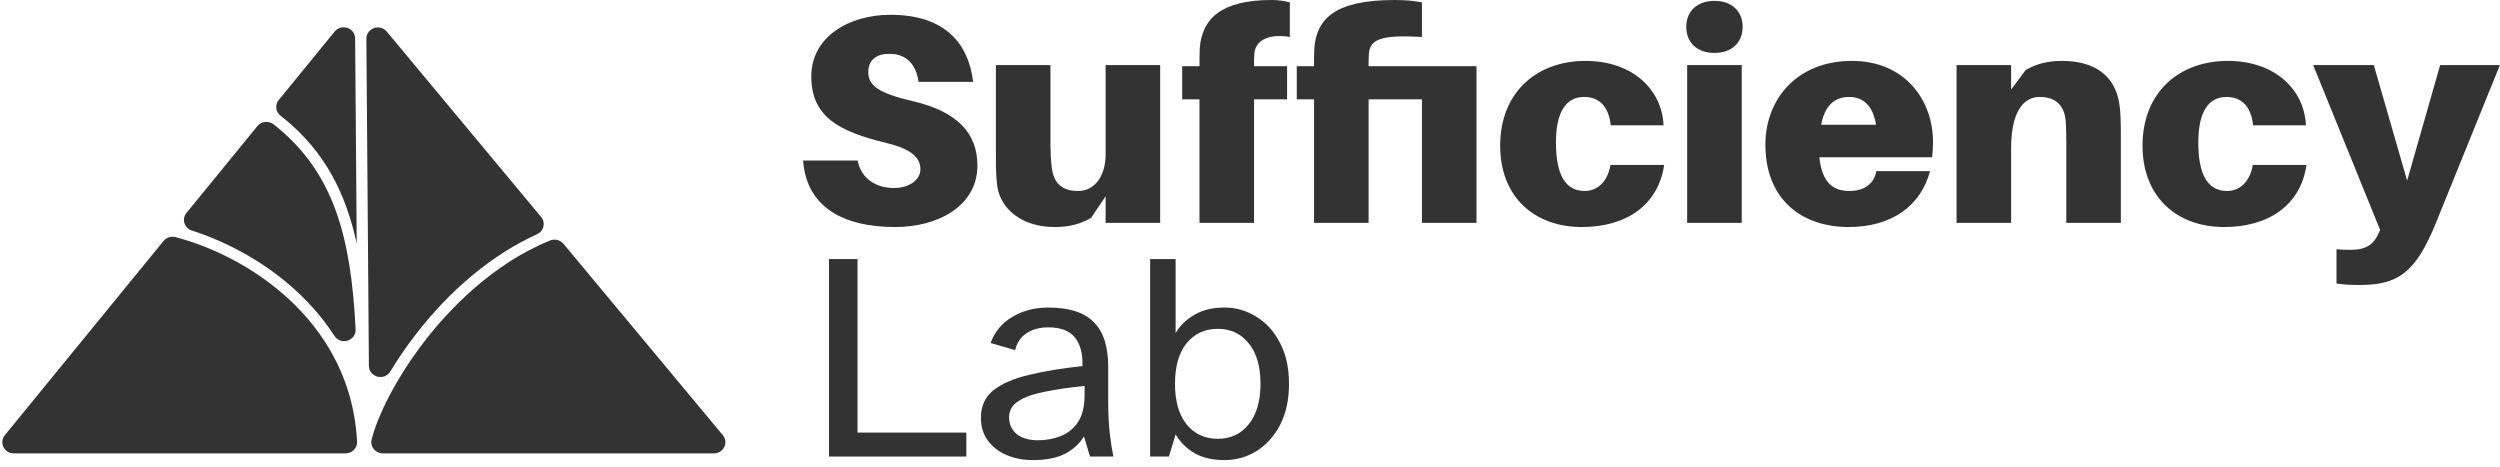
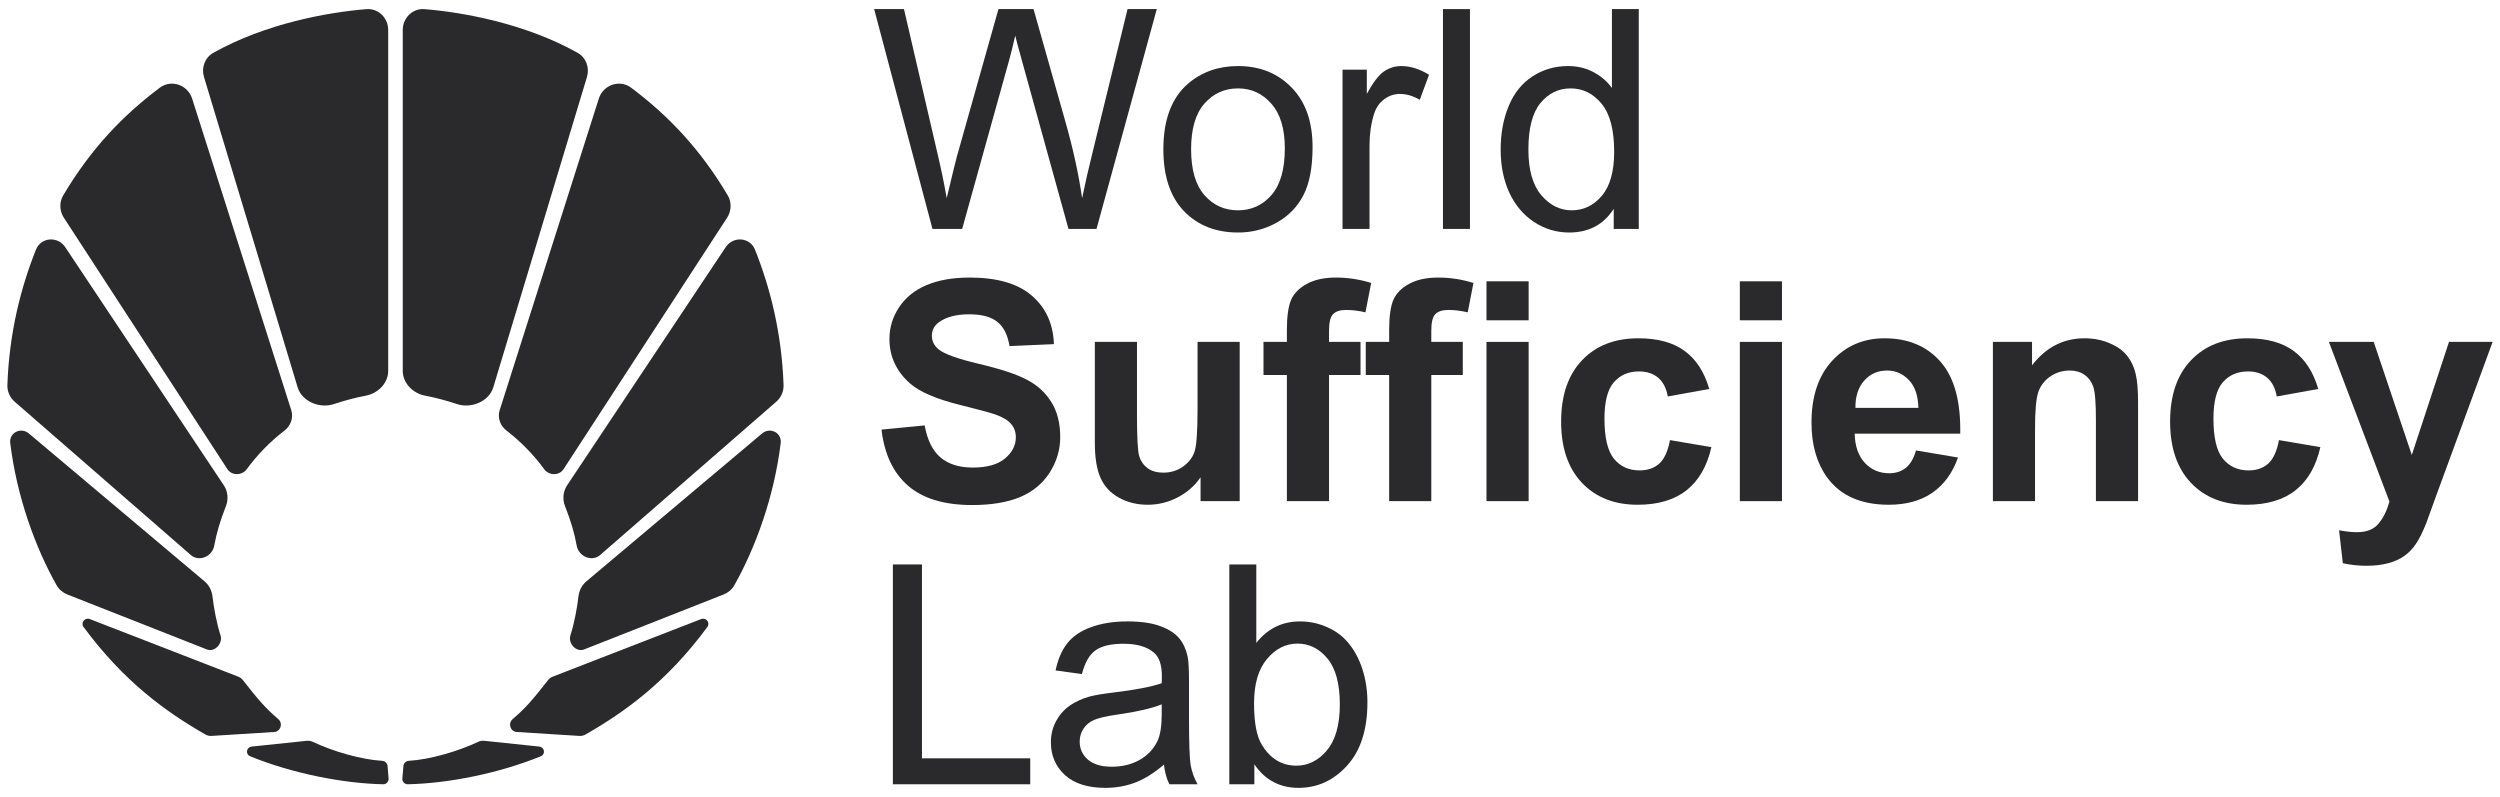
- <svg xmlns="http://www.w3.org/2000/svg" width="193" height="36" viewBox="0 0 193 36" fill="none">
-   <path d="M64 35.245V20H66.2V33.396H74.601V35.245H64Z" fill="#333333" />
-   <path d="M79.727 35.519C78.994 35.519 78.323 35.389 77.715 35.131C77.106 34.872 76.623 34.499 76.264 34.012C75.905 33.526 75.726 32.94 75.726 32.255C75.726 31.358 76.045 30.65 76.685 30.133C77.34 29.616 78.253 29.22 79.423 28.946C80.609 28.657 81.989 28.429 83.565 28.261C83.596 27.303 83.401 26.565 82.98 26.048C82.559 25.53 81.88 25.272 80.944 25.272C80.242 25.272 79.665 25.431 79.212 25.751C78.776 26.055 78.495 26.481 78.37 27.029L76.474 26.481C76.787 25.614 77.34 24.945 78.136 24.473C78.947 23.986 79.875 23.743 80.921 23.743C82.528 23.743 83.698 24.116 84.431 24.861C85.18 25.591 85.554 26.748 85.554 28.33V30.977C85.554 31.921 85.593 32.734 85.671 33.419C85.749 34.104 85.843 34.712 85.952 35.245H84.15L83.682 33.693C83.339 34.256 82.847 34.705 82.208 35.039C81.568 35.359 80.741 35.519 79.727 35.519ZM80.148 33.99C80.757 33.99 81.334 33.883 81.88 33.67C82.426 33.457 82.871 33.1 83.214 32.597C83.557 32.08 83.729 31.38 83.729 30.498V29.791C82.543 29.912 81.513 30.064 80.64 30.247C79.766 30.414 79.088 30.658 78.604 30.977C78.136 31.282 77.902 31.692 77.902 32.209C77.902 32.742 78.097 33.176 78.487 33.51C78.893 33.83 79.446 33.99 80.148 33.99Z" fill="#333333" />
-   <path d="M94.525 35.519C93.621 35.519 92.856 35.344 92.232 34.994C91.608 34.629 91.117 34.142 90.758 33.533L90.243 35.245H88.792V20H90.758V25.705C91.117 25.112 91.608 24.64 92.232 24.291C92.856 23.925 93.621 23.743 94.525 23.743C95.415 23.743 96.234 23.979 96.983 24.45C97.747 24.907 98.355 25.576 98.808 26.459C99.276 27.326 99.51 28.383 99.51 29.631C99.51 30.878 99.276 31.943 98.808 32.826C98.355 33.693 97.747 34.362 96.983 34.834C96.234 35.291 95.415 35.519 94.525 35.519ZM94.01 33.876C95.009 33.876 95.805 33.503 96.397 32.757C97.006 32.012 97.31 30.97 97.31 29.631C97.31 28.277 97.006 27.234 96.397 26.504C95.805 25.759 95.009 25.386 94.01 25.386C93.012 25.386 92.209 25.759 91.6 26.504C91.007 27.234 90.711 28.277 90.711 29.631C90.711 30.97 91.007 32.012 91.6 32.757C92.209 33.503 93.012 33.876 94.01 33.876Z" fill="#333333" />
-   <path d="M68.74 1.141C72.999 1.141 74.777 3.4 75.128 6.322H70.916C70.729 5.021 70.027 4.154 68.646 4.154C67.686 4.154 67.031 4.61 67.031 5.568C67.031 6.573 67.78 7.189 70.448 7.805C74.005 8.627 75.456 10.361 75.456 12.78C75.456 15.93 72.367 17.527 69.114 17.527C65.019 17.527 62.257 15.93 62 12.392H66.212C66.493 13.876 67.733 14.514 68.997 14.514C70.167 14.514 71.056 13.921 71.056 13.054C71.056 12.232 70.448 11.525 68.459 11.046C64.785 10.156 62.632 9.037 62.632 5.888C62.632 2.853 65.534 1.141 68.74 1.141Z" fill="#333333" />
-   <path d="M89.566 5.021V17.207H85.354V15.153L84.231 16.82C83.459 17.276 82.569 17.527 81.423 17.527C78.849 17.527 77.281 16.112 77 14.446C76.906 13.83 76.883 13.122 76.883 12.141V5.021H81.095V11.228C81.095 11.616 81.118 12.278 81.189 12.894C81.329 14.058 81.891 14.743 83.225 14.743C84.558 14.743 85.354 13.533 85.354 11.913V5.021H89.566Z" fill="#333333" />
-   <path d="M96.836 4.108C96.812 4.427 96.812 4.724 96.812 5.021V5.112H99.363V7.668H96.812V17.207H92.6V7.668H91.266V5.112H92.6V5.021C92.6 4.656 92.6 4.108 92.623 3.697C92.811 1.415 94.308 0 98.169 0C98.661 0 99.152 0.068 99.574 0.183V2.853C98.052 2.602 96.953 3.035 96.836 4.108Z" fill="#333333" />
-   <path d="M113.987 5.112V17.207H109.775V7.668H105.656V17.207H101.444V7.668H100.11V5.112H101.444V5.021C101.444 4.656 101.444 4.108 101.467 3.697C101.655 1.415 103.106 0 107.669 0C108.628 0 109.12 0.068 109.775 0.183V2.853C106.616 2.67 105.797 3.035 105.68 4.108C105.656 4.427 105.656 4.724 105.656 5.021V5.112H113.987Z" fill="#333333" />
-   <path d="M122.389 4.701C126.063 4.701 128.309 6.938 128.426 9.676H124.354C124.167 8.079 123.348 7.485 122.295 7.485C120.891 7.485 120.119 8.649 120.119 11C120.119 13.602 120.914 14.743 122.342 14.743C123.301 14.743 124.097 14.058 124.331 12.734H128.473C128.005 15.884 125.501 17.527 122.108 17.527C118.527 17.527 115.813 15.268 115.813 11.251C115.813 7.052 118.715 4.701 122.389 4.701Z" fill="#333333" />
-   <path d="M132.356 0.068C133.666 0.068 134.532 0.844 134.532 2.077C134.532 3.309 133.666 4.085 132.356 4.085C131.045 4.085 130.179 3.309 130.179 2.077C130.179 0.844 131.045 0.068 132.356 0.068ZM134.462 17.207H130.249V5.021H134.462V17.207Z" fill="#333333" />
-   <path d="M149.23 10.954C149.23 11.319 149.206 11.73 149.16 12.141H140.454C140.665 14.172 141.578 14.743 142.771 14.743C143.965 14.743 144.69 14.149 144.854 13.214H148.996C148.27 15.975 145.93 17.527 142.724 17.527C139.144 17.527 136.289 15.45 136.289 11.16C136.289 7.6 138.793 4.701 142.958 4.701C147.124 4.701 149.23 7.805 149.23 10.954ZM142.748 7.485C141.648 7.485 140.876 8.124 140.595 9.631H144.83C144.596 8.193 143.871 7.485 142.748 7.485Z" fill="#333333" />
-   <path d="M163.612 8.01C163.706 8.627 163.729 9.334 163.729 10.315V17.207H159.517V11C159.517 10.612 159.517 9.95 159.47 9.334C159.376 8.17 158.721 7.485 157.457 7.485C156.17 7.485 155.258 8.695 155.258 11.456V17.207H151.045V5.021H155.258V6.915L156.381 5.409C157.153 4.952 158.042 4.701 159.189 4.701C161.763 4.701 163.284 5.888 163.612 8.01Z" fill="#333333" />
-   <path d="M171.979 4.701C175.653 4.701 177.9 6.938 178.017 9.676H173.945C173.758 8.079 172.939 7.485 171.886 7.485C170.481 7.485 169.709 8.649 169.709 11C169.709 13.602 170.505 14.743 171.932 14.743C172.892 14.743 173.687 14.058 173.921 12.734H178.064C177.595 15.884 175.092 17.527 171.698 17.527C168.118 17.527 165.403 15.268 165.403 11.251C165.403 7.052 168.305 4.701 171.979 4.701Z" fill="#333333" />
-   <path d="M192.992 5.021L188.054 17.207C186.486 21.064 185.129 22 182.157 22C181.478 22 180.987 21.977 180.378 21.886V19.239C180.729 19.284 181.104 19.284 181.525 19.284C182.508 19.284 183.186 18.965 183.584 18.098L183.748 17.755L178.576 5.021H183.257L185.831 13.944L188.381 5.021H192.992Z" fill="#333333" />
-   <path d="M41.778 16.754L29.86 2.441C29.332 1.807 28.278 2.175 28.284 2.991L28.479 28.247C28.487 29.125 29.674 29.431 30.132 28.676C30.695 27.747 31.353 26.779 32.104 25.807C34.82 22.29 38.073 19.617 41.463 18.079C41.986 17.842 42.143 17.19 41.779 16.754H41.778Z" fill="#333333" />
-   <path d="M43.498 18.82C43.252 18.524 42.833 18.417 42.471 18.564C37.848 20.437 34.485 24.127 32.796 26.314C30.546 29.227 29.139 32.127 28.689 33.935C28.555 34.479 28.977 35 29.553 35H55.112C55.858 35 56.271 34.158 55.8 33.593L43.498 18.82Z" fill="#333333" />
-   <path d="M27.377 18.104C27.435 18.337 27.488 18.573 27.54 18.811L27.417 2.968C27.411 2.154 26.357 1.8 25.835 2.437L21.518 7.721C21.215 8.092 21.276 8.632 21.654 8.928C24.602 11.234 26.401 14.143 27.377 18.104Z" fill="#333333" />
-   <path d="M19.873 9.734L14.394 16.439C14.011 16.908 14.221 17.606 14.806 17.794C17.188 18.561 19.975 19.937 22.435 22.067C23.563 23.044 24.78 24.324 25.822 25.936C26.307 26.685 27.498 26.31 27.454 25.425C27.098 18.334 25.804 13.287 21.131 9.603C20.747 9.299 20.182 9.356 19.873 9.734Z" fill="#333333" />
-   <path d="M21.858 22.697C19.143 20.345 16.023 18.954 13.557 18.308C13.212 18.217 12.847 18.331 12.625 18.603L0.371 33.6C-0.092 34.166 0.322 35 1.065 35H26.679C27.188 35 27.591 34.584 27.566 34.091C27.275 28.536 24.34 24.848 21.858 22.697Z" fill="#333333" />
+ <svg xmlns="http://www.w3.org/2000/svg" width="229" height="73" viewBox="0 0 229 73" fill="none">
+   <path d="M85.414 20.969L80.071 0.832H82.804L85.867 14.032C86.197 15.415 86.481 16.788 86.719 18.153C87.232 16.001 87.534 14.76 87.625 14.43L91.458 0.832H94.672L97.556 11.024C98.28 13.551 98.802 15.928 99.122 18.153C99.379 16.88 99.713 15.419 100.125 13.771L103.284 0.832H105.963L100.441 20.969H97.873L93.628 5.626C93.271 4.344 93.06 3.556 92.996 3.263C92.786 4.188 92.589 4.975 92.406 5.626L88.134 20.969H85.414Z" fill="#2A2A2C" />
+   <path d="M106.564 13.675C106.564 10.973 107.315 8.973 108.817 7.672C110.071 6.592 111.601 6.051 113.405 6.051C115.41 6.051 117.049 6.711 118.322 8.029C119.595 9.339 120.231 11.152 120.231 13.469C120.231 15.346 119.948 16.825 119.38 17.906C118.821 18.977 118.002 19.81 116.921 20.405C115.85 21.001 114.677 21.298 113.405 21.298C111.363 21.298 109.71 20.644 108.446 19.334C107.191 18.025 106.564 16.138 106.564 13.675ZM109.105 13.675C109.105 15.543 109.513 16.944 110.328 17.878C111.143 18.803 112.168 19.265 113.405 19.265C114.632 19.265 115.653 18.798 116.468 17.864C117.283 16.93 117.69 15.506 117.69 13.592C117.69 11.788 117.278 10.424 116.454 9.499C115.639 8.565 114.623 8.098 113.405 8.098C112.168 8.098 111.143 8.56 110.328 9.485C109.513 10.41 109.105 11.807 109.105 13.675Z" fill="#2A2A2C" />
+   <path d="M122.975 20.969V6.381H125.201V8.593C125.768 7.558 126.29 6.876 126.767 6.546C127.252 6.216 127.783 6.051 128.36 6.051C129.193 6.051 130.04 6.317 130.901 6.848L130.049 9.142C129.445 8.785 128.841 8.606 128.236 8.606C127.696 8.606 127.211 8.771 126.78 9.101C126.35 9.421 126.043 9.87 125.86 10.447C125.585 11.326 125.448 12.287 125.448 13.332V20.969H122.975Z" fill="#2A2A2C" />
+   <path d="M132.175 20.969V0.832H134.648V20.969H132.175Z" fill="#2A2A2C" />
+   <path d="M147.817 20.969V19.128C146.892 20.575 145.532 21.298 143.738 21.298C142.575 21.298 141.503 20.978 140.523 20.337C139.553 19.696 138.797 18.803 138.257 17.658C137.726 16.505 137.46 15.181 137.46 13.689C137.46 12.233 137.703 10.914 138.188 9.733C138.674 8.542 139.402 7.631 140.372 6.999C141.343 6.367 142.428 6.051 143.628 6.051C144.507 6.051 145.29 6.239 145.977 6.615C146.663 6.981 147.222 7.462 147.652 8.057V0.832H150.111V20.969H147.817ZM140.001 13.689C140.001 15.557 140.395 16.953 141.183 17.878C141.97 18.803 142.9 19.265 143.971 19.265C145.052 19.265 145.967 18.826 146.718 17.947C147.478 17.058 147.858 15.708 147.858 13.895C147.858 11.898 147.474 10.433 146.705 9.499C145.935 8.565 144.988 8.098 143.861 8.098C142.762 8.098 141.842 8.547 141.1 9.444C140.368 10.342 140.001 11.756 140.001 13.689Z" fill="#2A2A2C" />
+   <path d="M80.744 39.353L84.7 38.968C84.938 40.296 85.418 41.271 86.142 41.894C86.874 42.517 87.859 42.828 89.095 42.828C90.405 42.828 91.389 42.553 92.048 42.004C92.717 41.445 93.051 40.795 93.051 40.053C93.051 39.577 92.909 39.174 92.625 38.845C92.351 38.506 91.865 38.213 91.169 37.965C90.693 37.801 89.608 37.508 87.914 37.086C85.734 36.546 84.205 35.882 83.326 35.095C82.09 33.987 81.472 32.636 81.472 31.043C81.472 30.017 81.76 29.06 82.337 28.172C82.923 27.274 83.761 26.592 84.851 26.125C85.95 25.658 87.273 25.424 88.82 25.424C91.348 25.424 93.248 25.979 94.521 27.087C95.803 28.195 96.476 29.674 96.54 31.523L92.474 31.702C92.3 30.667 91.925 29.925 91.348 29.477C90.78 29.019 89.924 28.79 88.779 28.79C87.598 28.79 86.673 29.032 86.004 29.518C85.574 29.829 85.359 30.246 85.359 30.768C85.359 31.244 85.56 31.651 85.963 31.99C86.476 32.421 87.722 32.87 89.7 33.337C91.677 33.803 93.138 34.289 94.081 34.792C95.034 35.287 95.775 35.969 96.307 36.839C96.847 37.7 97.117 38.767 97.117 40.04C97.117 41.194 96.796 42.274 96.156 43.281C95.514 44.289 94.608 45.04 93.436 45.534C92.264 46.019 90.803 46.262 89.054 46.262C86.508 46.262 84.553 45.676 83.189 44.504C81.824 43.323 81.009 41.606 80.744 39.353Z" fill="#2A2A2C" />
+   <path d="M109.971 45.905V43.721C109.439 44.499 108.739 45.113 107.869 45.562C107.008 46.01 106.097 46.235 105.136 46.235C104.156 46.235 103.277 46.019 102.498 45.589C101.72 45.159 101.157 44.554 100.809 43.776C100.461 42.998 100.287 41.922 100.287 40.548V31.317H104.147V38.02C104.147 40.072 104.215 41.331 104.353 41.798C104.499 42.256 104.76 42.622 105.136 42.897C105.511 43.162 105.987 43.295 106.564 43.295C107.223 43.295 107.814 43.117 108.336 42.759C108.858 42.393 109.215 41.944 109.407 41.413C109.6 40.873 109.696 39.559 109.696 37.471V31.317H113.556V45.905H109.971Z" fill="#2A2A2C" />
+   <path d="M115.736 31.317H117.879V30.218C117.879 28.991 118.007 28.076 118.264 27.471C118.529 26.867 119.01 26.377 119.706 26.001C120.411 25.617 121.3 25.424 122.371 25.424C123.47 25.424 124.546 25.589 125.599 25.919L125.077 28.611C124.463 28.465 123.873 28.392 123.305 28.392C122.746 28.392 122.343 28.524 122.096 28.79C121.858 29.046 121.739 29.545 121.739 30.287V31.317H124.624V34.353H121.739V45.905H117.879V34.353H115.736V31.317Z" fill="#2A2A2C" />
+   <path d="M125.104 31.317H127.247V30.218C127.247 28.991 127.375 28.076 127.632 27.471C127.897 26.867 128.378 26.377 129.074 26.001C129.779 25.617 130.668 25.424 131.739 25.424C132.838 25.424 133.914 25.589 134.967 25.919L134.445 28.611C133.831 28.465 133.241 28.392 132.673 28.392C132.114 28.392 131.711 28.524 131.464 28.79C131.226 29.046 131.107 29.545 131.107 30.287V31.317H133.992V34.353H131.107V45.905H127.247V34.353H125.104V31.317Z" fill="#2A2A2C" />
+   <path d="M136.162 29.339V25.768H140.022V29.339H136.162ZM136.162 45.905V31.317H140.022V45.905H136.162Z" fill="#2A2A2C" />
+   <path d="M156.57 35.63L152.766 36.317C152.637 35.557 152.344 34.985 151.886 34.6C151.438 34.216 150.852 34.023 150.128 34.023C149.167 34.023 148.397 34.358 147.821 35.026C147.253 35.685 146.969 36.793 146.969 38.35C146.969 40.081 147.257 41.303 147.834 42.018C148.42 42.732 149.203 43.089 150.183 43.089C150.916 43.089 151.516 42.883 151.983 42.471C152.45 42.05 152.779 41.331 152.972 40.314L156.763 40.96C156.369 42.7 155.613 44.014 154.496 44.902C153.379 45.791 151.882 46.235 150.005 46.235C147.871 46.235 146.168 45.562 144.895 44.215C143.631 42.869 142.999 41.006 142.999 38.625C142.999 36.217 143.636 34.344 144.909 33.007C146.181 31.661 147.903 30.988 150.073 30.988C151.85 30.988 153.26 31.372 154.304 32.141C155.357 32.901 156.113 34.065 156.57 35.63Z" fill="#2A2A2C" />
+   <path d="M159.369 29.339V25.768H163.229V29.339H159.369ZM159.369 45.905V31.317H163.229V45.905H159.369Z" fill="#2A2A2C" />
+   <path d="M175.506 41.262L179.352 41.908C178.857 43.318 178.074 44.394 177.003 45.136C175.941 45.868 174.608 46.235 173.006 46.235C170.469 46.235 168.592 45.406 167.374 43.748C166.413 42.421 165.932 40.745 165.932 38.721C165.932 36.303 166.564 34.413 167.827 33.048C169.091 31.674 170.689 30.988 172.621 30.988C174.792 30.988 176.504 31.706 177.759 33.144C179.013 34.573 179.613 36.766 179.558 39.724H169.888C169.915 40.868 170.227 41.761 170.822 42.402C171.417 43.034 172.159 43.35 173.047 43.35C173.651 43.35 174.16 43.185 174.572 42.856C174.984 42.526 175.295 41.995 175.506 41.262ZM175.726 37.361C175.698 36.244 175.41 35.397 174.86 34.82C174.311 34.234 173.642 33.941 172.855 33.941C172.012 33.941 171.316 34.248 170.767 34.861C170.217 35.475 169.947 36.308 169.956 37.361H175.726Z" fill="#2A2A2C" />
+   <path d="M195.846 45.905H191.986V38.46C191.986 36.885 191.903 35.868 191.739 35.411C191.574 34.944 191.304 34.582 190.928 34.325C190.562 34.069 190.118 33.941 189.596 33.941C188.927 33.941 188.327 34.124 187.796 34.49C187.265 34.857 186.899 35.342 186.697 35.946C186.505 36.551 186.409 37.668 186.409 39.298V45.905H182.549V31.317H186.134V33.46C187.407 31.812 189.01 30.988 190.942 30.988C191.793 30.988 192.572 31.143 193.277 31.455C193.982 31.757 194.513 32.146 194.87 32.622C195.237 33.098 195.488 33.639 195.626 34.243C195.772 34.847 195.846 35.713 195.846 36.839V45.905Z" fill="#2A2A2C" />
+   <path d="M212.353 35.63L208.548 36.317C208.42 35.557 208.127 34.985 207.669 34.6C207.22 34.216 206.634 34.023 205.911 34.023C204.949 34.023 204.18 34.358 203.603 35.026C203.035 35.685 202.752 36.793 202.752 38.35C202.752 40.081 203.04 41.303 203.617 42.018C204.203 42.732 204.986 43.089 205.966 43.089C206.698 43.089 207.298 42.883 207.765 42.471C208.232 42.05 208.562 41.331 208.754 40.314L212.545 40.96C212.152 42.7 211.396 44.014 210.279 44.902C209.162 45.791 207.664 46.235 205.787 46.235C203.654 46.235 201.95 45.562 200.677 44.215C199.414 42.869 198.782 41.006 198.782 38.625C198.782 36.217 199.418 34.344 200.691 33.007C201.964 31.661 203.686 30.988 205.856 30.988C207.632 30.988 209.043 31.372 210.087 32.141C211.14 32.901 211.895 34.065 212.353 35.63Z" fill="#2A2A2C" />
+   <path d="M213.325 31.317H217.432L220.921 41.674L224.328 31.317H228.325L223.174 45.355L222.253 47.897C221.915 48.748 221.59 49.398 221.278 49.847C220.976 50.296 220.623 50.658 220.22 50.932C219.827 51.216 219.337 51.436 218.751 51.592C218.174 51.747 217.519 51.825 216.786 51.825C216.045 51.825 215.317 51.747 214.602 51.592L214.259 48.57C214.863 48.689 215.408 48.748 215.894 48.748C216.791 48.748 217.455 48.483 217.885 47.952C218.316 47.43 218.645 46.761 218.874 45.946L213.325 31.317Z" fill="#2A2A2C" />
+   <path d="M81.788 71.839V51.702H84.452V69.462H94.37V71.839H81.788Z" fill="#2A2A2C" />
+   <path d="M106.619 70.039C105.703 70.818 104.82 71.367 103.968 71.688C103.125 72.008 102.219 72.168 101.248 72.168C99.646 72.168 98.414 71.779 97.553 71.001C96.692 70.213 96.262 69.21 96.262 67.993C96.262 67.278 96.422 66.628 96.743 66.042C97.073 65.447 97.498 64.971 98.02 64.614C98.551 64.256 99.147 63.986 99.806 63.803C100.291 63.675 101.024 63.551 102.004 63.432C104 63.194 105.47 62.91 106.413 62.581C106.422 62.242 106.427 62.027 106.427 61.935C106.427 60.928 106.193 60.218 105.726 59.806C105.094 59.247 104.156 58.968 102.91 58.968C101.747 58.968 100.887 59.174 100.328 59.586C99.778 59.989 99.371 60.708 99.105 61.743L96.688 61.413C96.908 60.378 97.269 59.545 97.773 58.913C98.277 58.272 99.005 57.782 99.957 57.443C100.909 57.095 102.013 56.921 103.267 56.921C104.513 56.921 105.525 57.068 106.303 57.361C107.081 57.654 107.654 58.025 108.02 58.474C108.386 58.913 108.643 59.472 108.789 60.149C108.872 60.571 108.913 61.331 108.913 62.429V65.726C108.913 68.025 108.963 69.481 109.064 70.094C109.174 70.699 109.385 71.28 109.696 71.839H107.114C106.857 71.326 106.692 70.726 106.619 70.039ZM106.413 64.517C105.516 64.884 104.169 65.195 102.375 65.451C101.358 65.598 100.639 65.763 100.218 65.946C99.797 66.129 99.472 66.399 99.243 66.756C99.014 67.104 98.899 67.493 98.899 67.924C98.899 68.583 99.147 69.133 99.641 69.572C100.145 70.012 100.877 70.232 101.839 70.232C102.791 70.232 103.638 70.025 104.38 69.613C105.122 69.192 105.667 68.62 106.015 67.896C106.28 67.338 106.413 66.514 106.413 65.424V64.517Z" fill="#2A2A2C" />
+   <path d="M114.899 71.839H112.605V51.702H115.077V58.886C116.121 57.576 117.453 56.921 119.074 56.921C119.972 56.921 120.819 57.105 121.615 57.471C122.421 57.828 123.081 58.336 123.593 58.995C124.115 59.646 124.523 60.433 124.816 61.358C125.109 62.283 125.256 63.272 125.256 64.325C125.256 66.825 124.637 68.757 123.401 70.122C122.165 71.486 120.681 72.168 118.951 72.168C117.229 72.168 115.878 71.45 114.899 70.012V71.839ZM114.871 64.435C114.871 66.184 115.109 67.448 115.585 68.226C116.364 69.499 117.417 70.135 118.745 70.135C119.825 70.135 120.759 69.668 121.547 68.734C122.334 67.791 122.728 66.39 122.728 64.531C122.728 62.626 122.348 61.221 121.588 60.314C120.837 59.408 119.926 58.954 118.855 58.954C117.774 58.954 116.84 59.426 116.052 60.369C115.265 61.303 114.871 62.658 114.871 64.435Z" fill="#2A2A2C" />
+   <path d="M27.265 35.481L18.685 7.052C18.428 6.202 18.759 5.277 19.533 4.843C24.316 2.156 30.02 1.123 33.564 0.838C34.665 0.749 35.559 1.644 35.559 2.749V33.975C35.559 35.104 34.62 36.035 33.51 36.243C32.552 36.422 31.518 36.702 30.592 37.012C29.299 37.447 27.659 36.787 27.265 35.481Z" fill="#2A2A2C" />
+   <path d="M53.766 7.052L45.185 35.481C44.791 36.787 43.152 37.447 41.858 37.012C40.932 36.702 39.898 36.422 38.94 36.243C37.831 36.035 36.892 35.104 36.892 33.975V2.749C36.892 1.644 37.786 0.749 38.887 0.838C42.43 1.123 48.135 2.156 52.917 4.843C53.691 5.277 54.022 6.202 53.766 7.052Z" fill="#2A2A2C" />
+   <path d="M66.602 19.944L51.626 42.968C51.218 43.595 50.281 43.573 49.84 42.968C48.912 41.695 47.731 40.468 46.392 39.44C45.821 39.003 45.551 38.263 45.769 37.578L54.85 9.038C55.253 7.771 56.761 7.24 57.824 8.041C61.21 10.591 64.112 13.603 66.659 17.893C67.037 18.529 67.005 19.324 66.602 19.944Z" fill="#2A2A2C" />
+   <path d="M54.978 50.835L71.098 36.805C71.541 36.42 71.795 35.859 71.774 35.273C71.607 30.543 70.575 26.421 69.158 22.871C68.699 21.721 67.161 21.609 66.475 22.64L51.945 44.46C51.569 45.024 51.51 45.739 51.759 46.37C52.297 47.734 52.628 48.875 52.825 49.982C53.002 50.977 54.215 51.498 54.978 50.835Z" fill="#2A2A2C" />
+   <path d="M66.286 54.453L53.496 59.491C52.788 59.77 52.02 58.939 52.247 58.214C52.625 57.009 52.858 55.721 52.988 54.621C53.051 54.091 53.301 53.598 53.709 53.254L69.807 39.706C70.539 39.09 71.629 39.637 71.513 40.587C70.91 45.515 69.196 50.191 67.262 53.614C67.045 53.999 66.697 54.291 66.286 54.453Z" fill="#2A2A2C" />
+   <path d="M36.953 70.162L36.856 71.303C36.831 71.594 37.06 71.845 37.352 71.839C41.043 71.763 45.697 70.843 49.532 69.276C49.997 69.086 49.889 68.438 49.39 68.385L44.349 67.857C44.159 67.837 43.968 67.872 43.796 67.954C41.934 68.837 39.343 69.581 37.45 69.69C37.191 69.705 36.975 69.903 36.953 70.162Z" fill="#2A2A2C" />
+   <path d="M53.078 67.41L47.338 67.051C46.743 67.014 46.506 66.26 46.958 65.872C48.195 64.81 48.819 64.059 50.202 62.298C50.313 62.156 50.46 62.047 50.628 61.982L64.223 56.707C64.681 56.529 65.083 57.043 64.791 57.438C61.093 62.45 57.237 65.216 53.632 67.282C53.464 67.378 53.271 67.422 53.078 67.41Z" fill="#2A2A2C" />
+   <path d="M5.849 19.944L20.825 42.968C21.233 43.595 22.17 43.573 22.61 42.968C23.538 41.695 24.72 40.468 26.059 39.44C26.629 39.003 26.899 38.263 26.682 37.578L17.601 9.038C17.197 7.771 15.689 7.24 14.627 8.041C11.241 10.591 8.338 13.603 5.791 17.893C5.414 18.529 5.445 19.324 5.849 19.944Z" fill="#2A2A2C" />
+   <path d="M17.472 50.835L1.352 36.805C0.91 36.42 0.656 35.859 0.676 35.273C0.844 30.543 1.876 26.421 3.292 22.871C3.751 21.721 5.289 21.609 5.976 22.64L20.505 44.46C20.881 45.024 20.94 45.739 20.692 46.37C20.153 47.734 19.823 48.875 19.626 49.982C19.449 50.977 18.235 51.498 17.472 50.835Z" fill="#2A2A2C" />
+   <path d="M6.164 54.453L18.955 59.491C19.662 59.77 20.431 58.939 20.203 58.214C19.826 57.009 19.593 55.721 19.462 54.621C19.399 54.091 19.149 53.598 18.741 53.254L2.643 39.706C1.911 39.09 0.821 39.637 0.937 40.587C1.54 45.515 3.255 50.191 5.188 53.614C5.406 53.999 5.753 54.291 6.164 54.453Z" fill="#2A2A2C" />
+   <path d="M35.498 70.162L35.595 71.303C35.619 71.594 35.391 71.845 35.098 71.839C31.407 71.763 26.754 70.843 22.918 69.276C22.453 69.086 22.561 68.438 23.061 68.385L28.102 67.857C28.292 67.837 28.482 67.872 28.655 67.954C30.516 68.837 33.107 69.581 35 69.69C35.26 69.705 35.476 69.903 35.498 70.162Z" fill="#2A2A2C" />
+   <path d="M19.373 67.41L25.113 67.051C25.708 67.014 25.945 66.26 25.492 65.872C24.256 64.81 23.631 64.059 22.248 62.298C22.137 62.156 21.99 62.047 21.823 61.982L8.227 56.707C7.77 56.529 7.368 57.043 7.659 57.438C11.357 62.45 15.214 65.216 18.819 67.282C18.987 67.378 19.179 67.422 19.373 67.41Z" fill="#2A2A2C" />
</svg>
